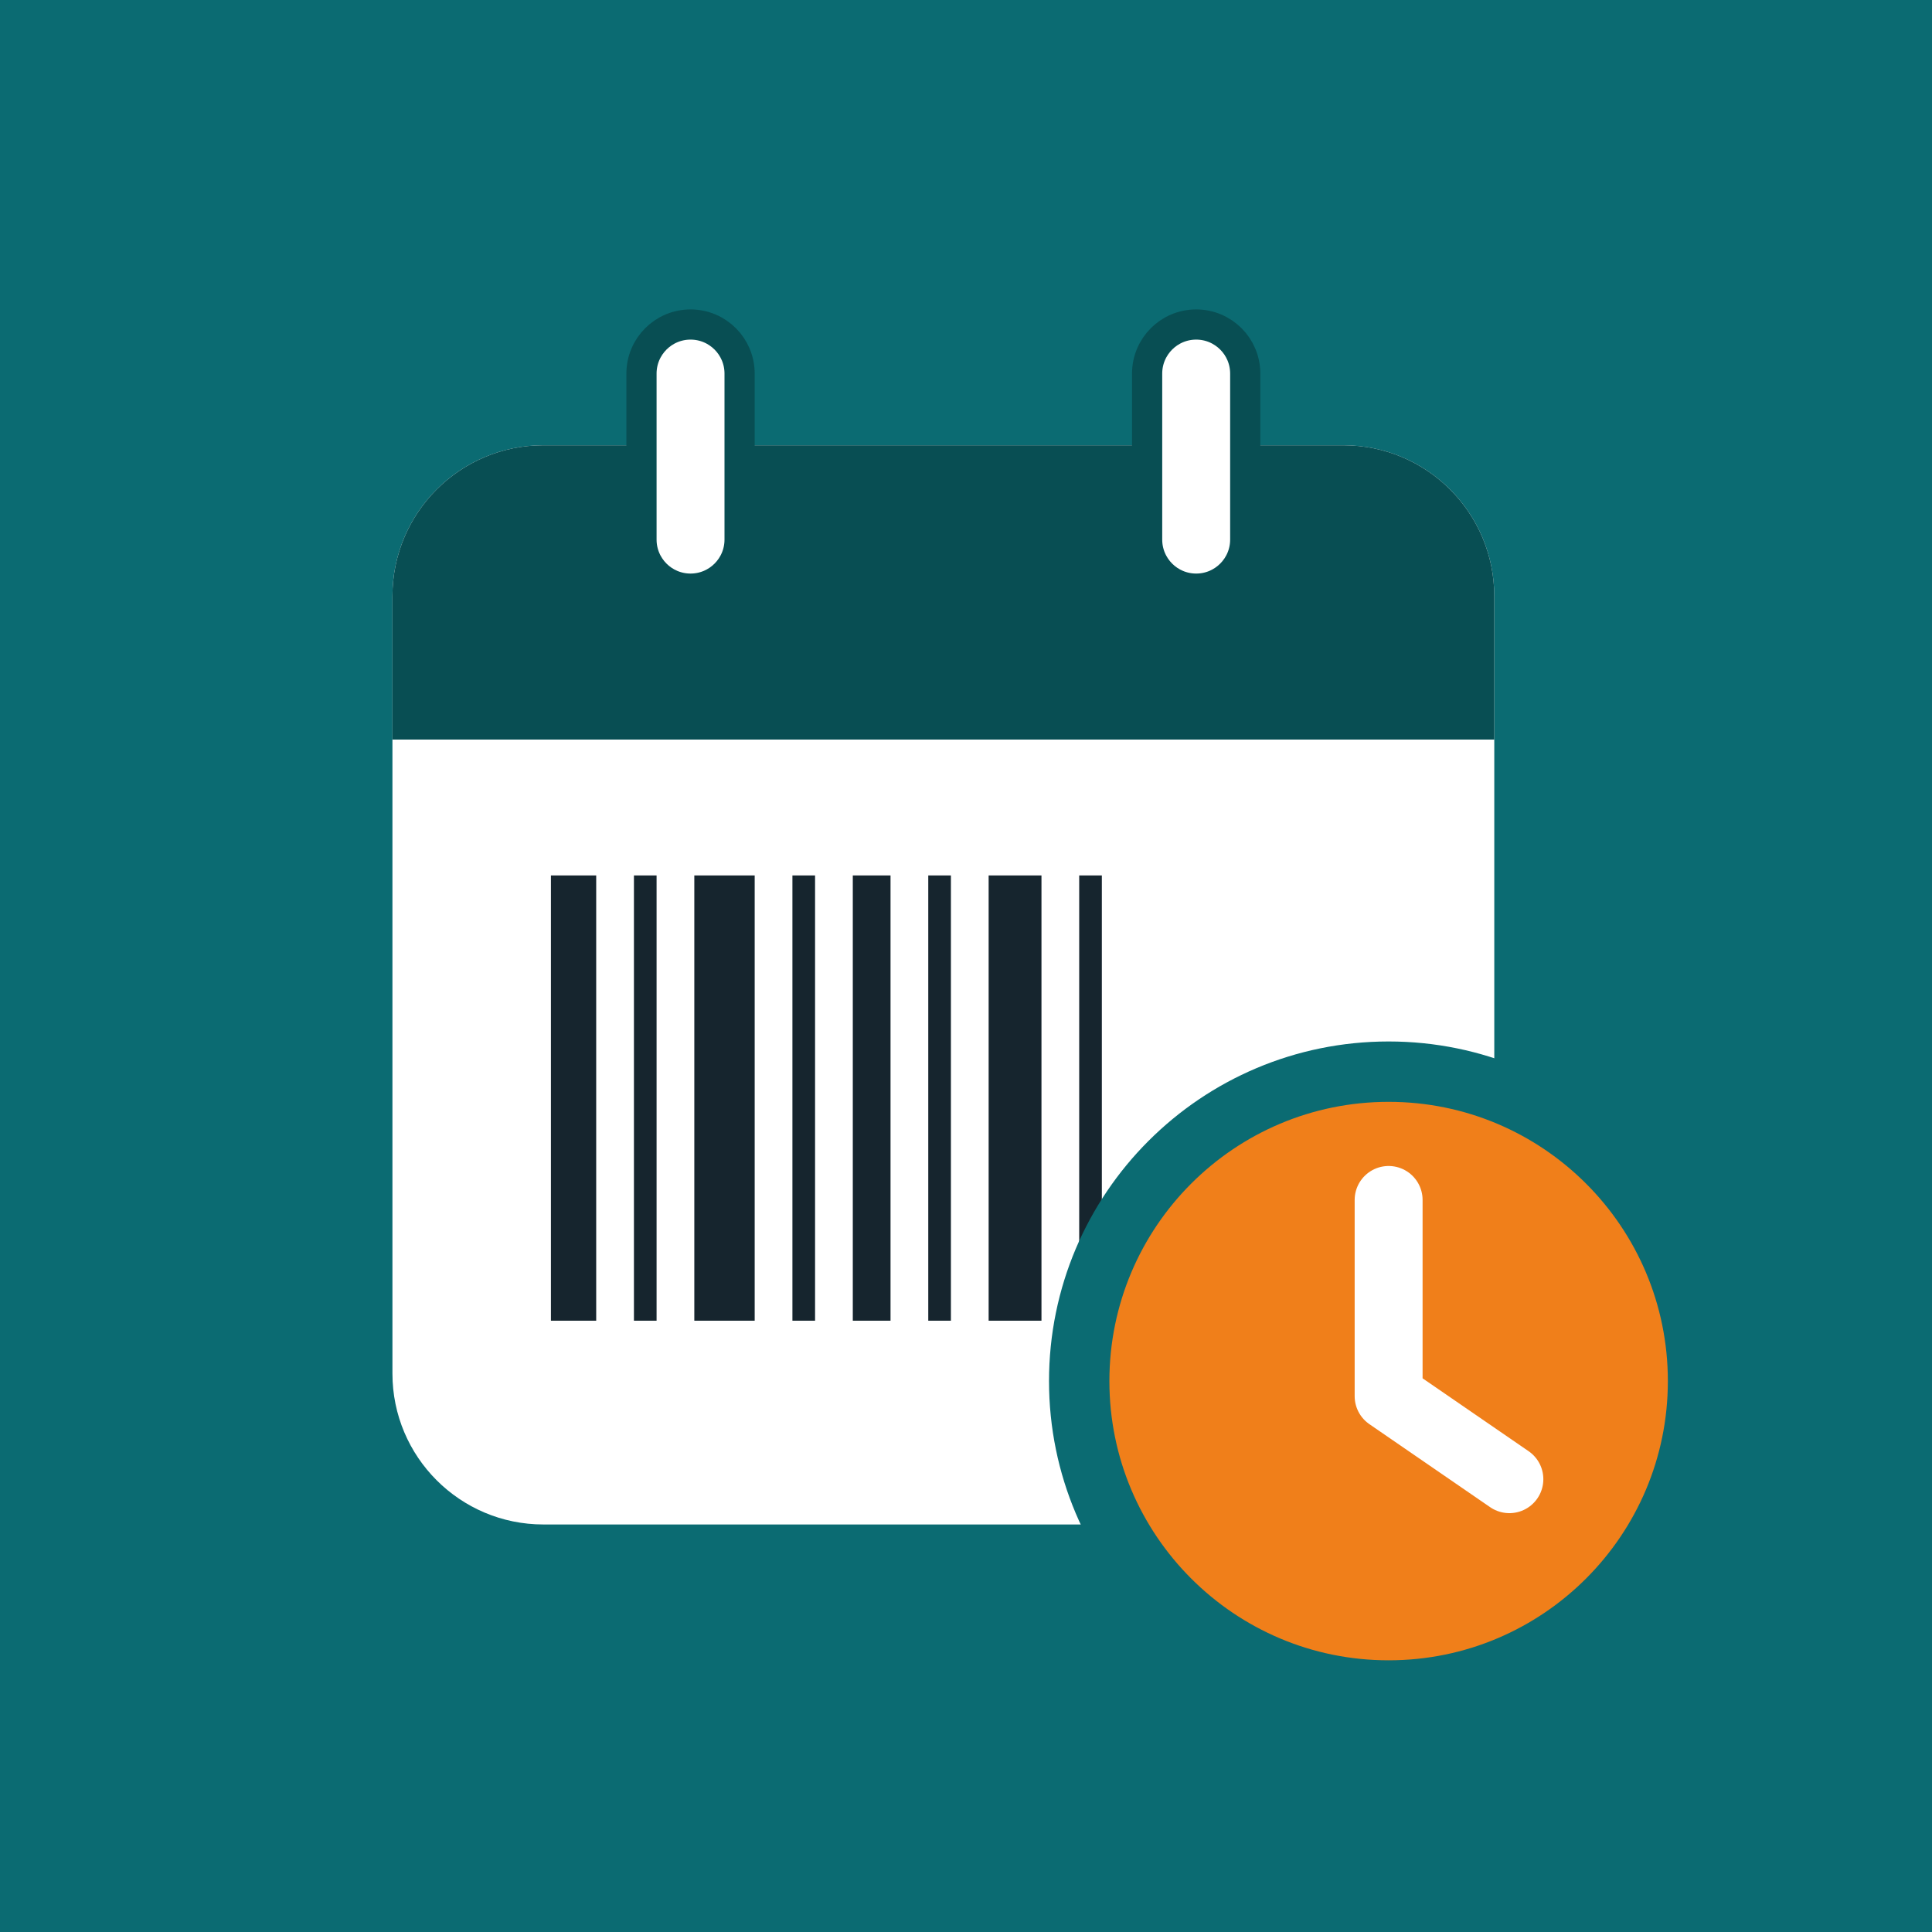
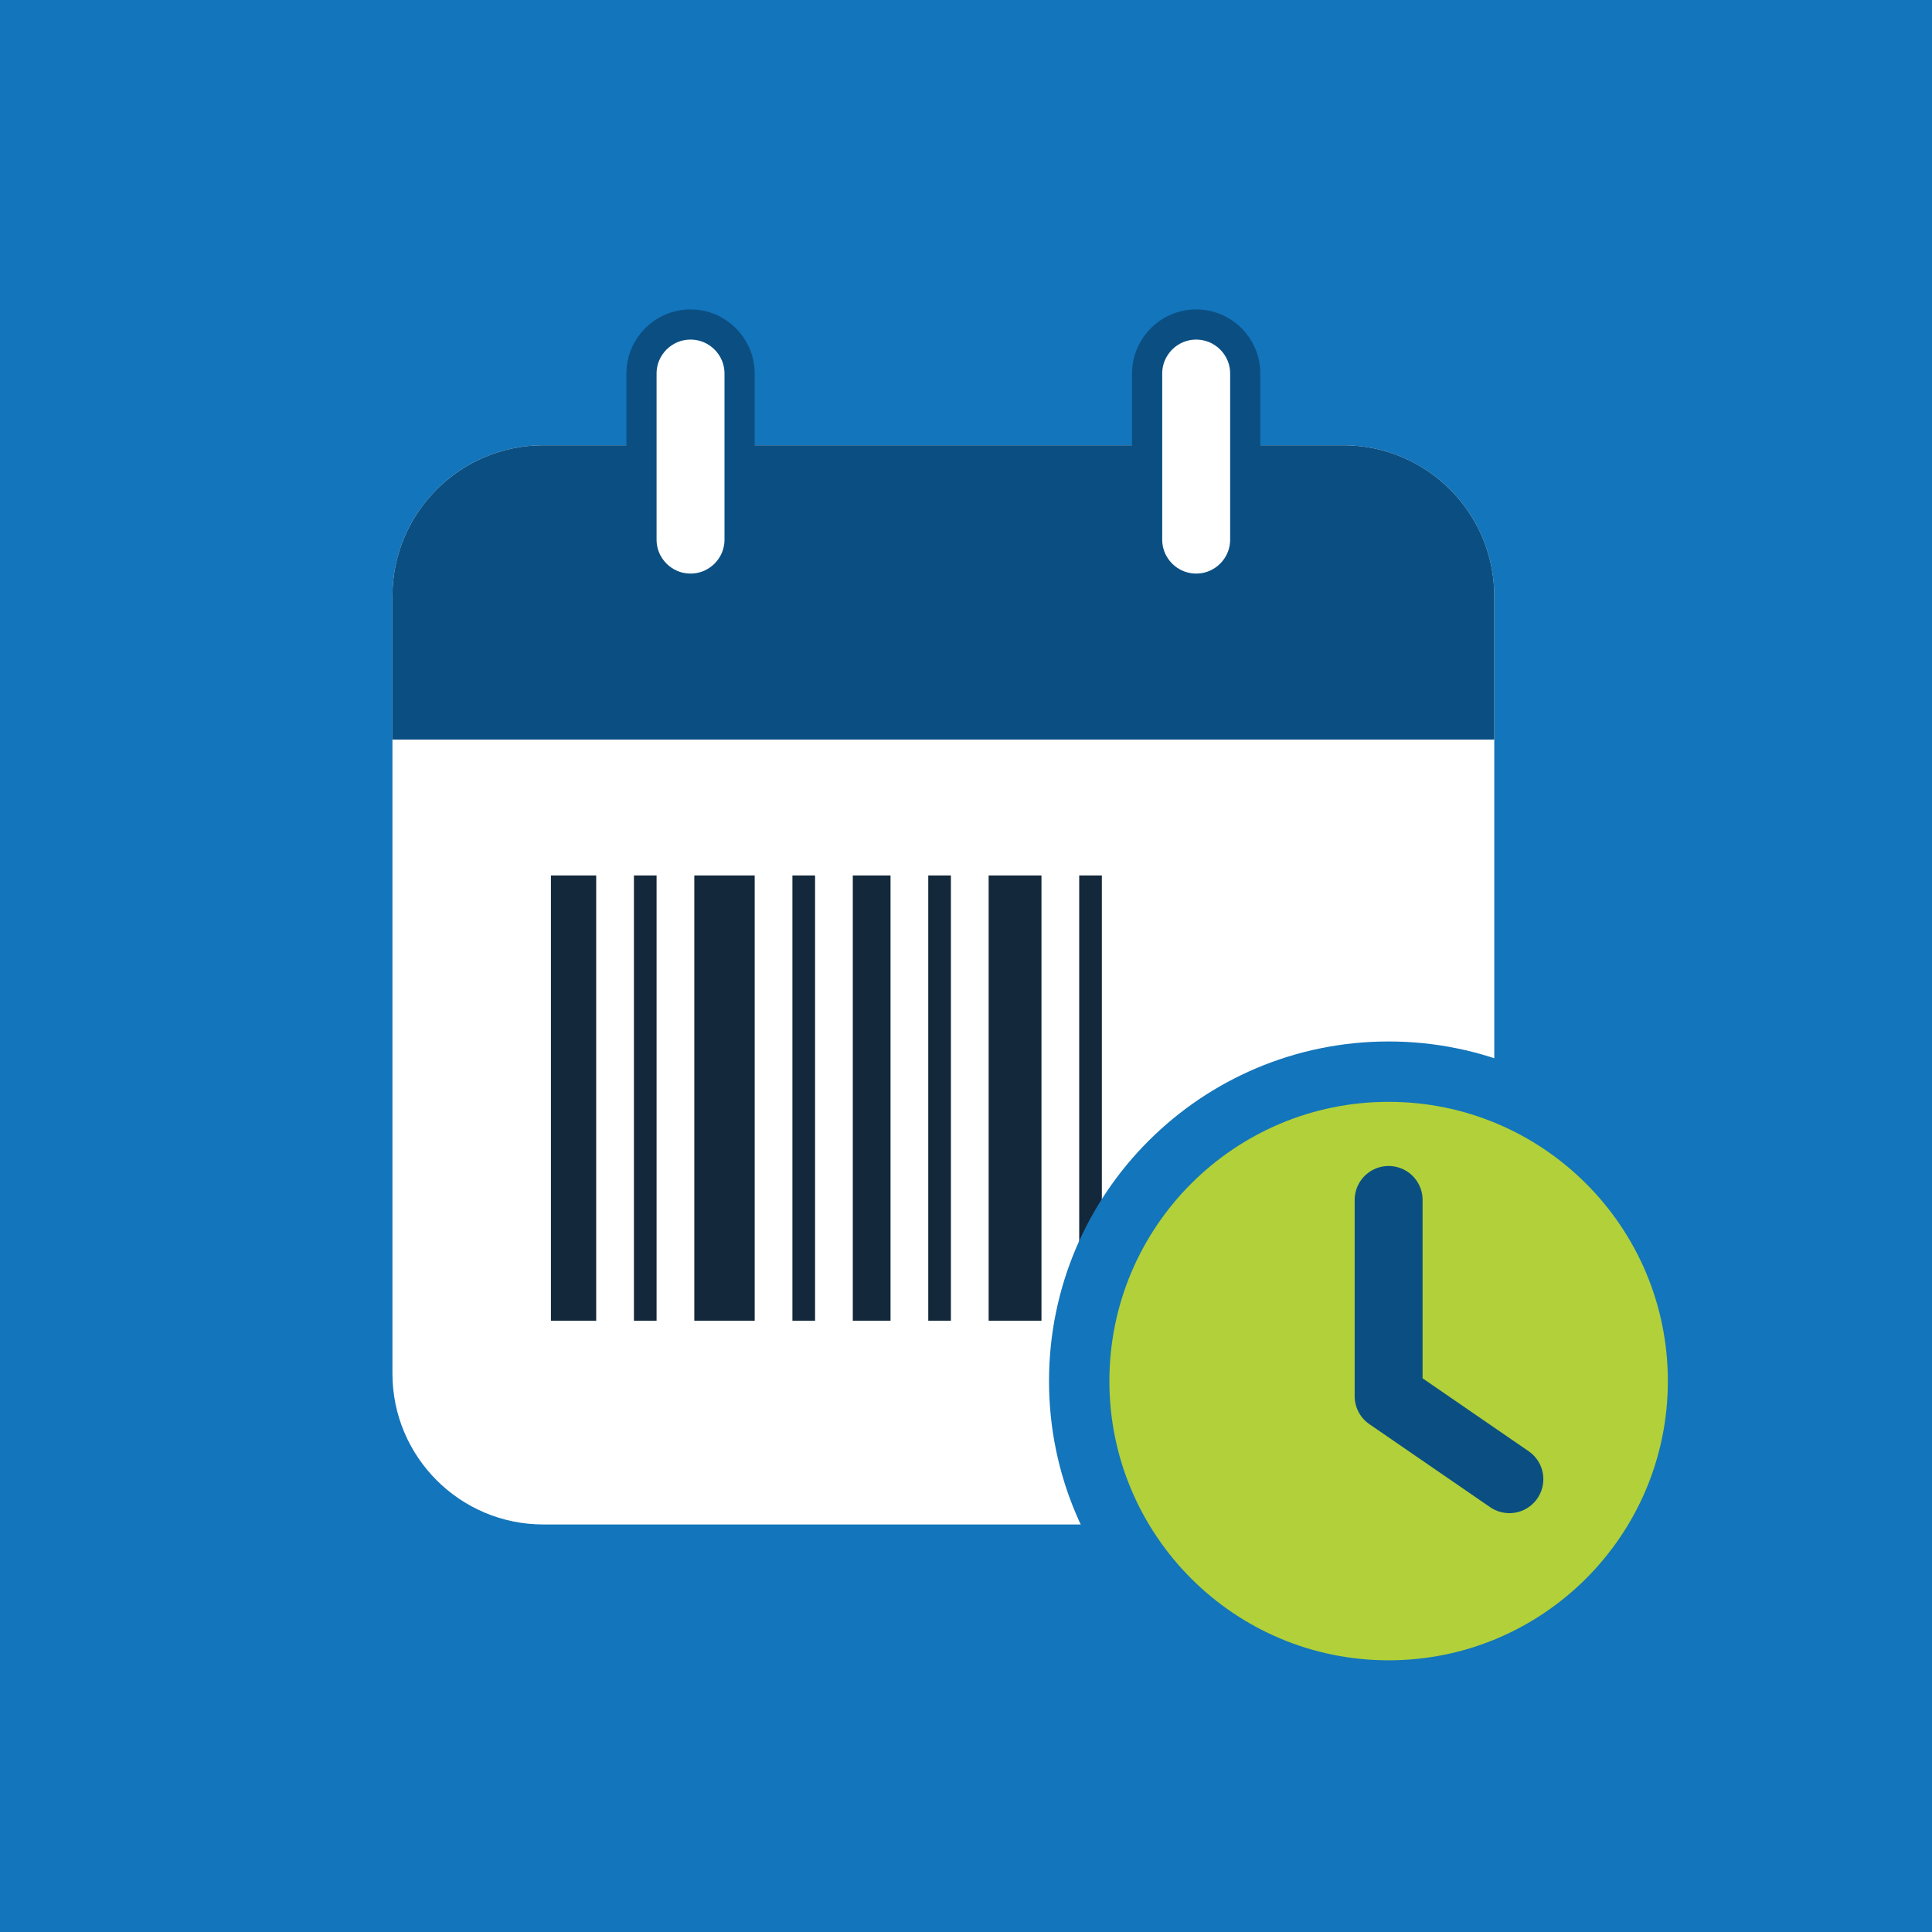
<svg xmlns="http://www.w3.org/2000/svg" viewBox="0 0 512 512">
-   <rect width="512" height="512" fill="#0B6B72" />
+   <rect width="512" height="512" fill="#1375BB" />
  <rect x="104" y="118" width="292" height="286" rx="40" fill="#FFFFFF" />
-   <path d="M104 158a40 40 0 0 1 40-40h212a40 40 0 0 1 40 40v38H104z" fill="#084E53" />
-   <rect x="170" y="86" width="26" height="70" rx="13" fill="#FFFFFF" stroke="#084E53" stroke-width="8" />
-   <rect x="304" y="86" width="26" height="70" rx="13" fill="#FFFFFF" stroke="#084E53" stroke-width="8" />
-   <g fill="#16252E">
+   <path d="M104 158a40 40 0 0 1 40-40h212a40 40 0 0 1 40 40v38H104z" fill="#0B4F82" />
+   <rect x="170" y="86" width="26" height="70" rx="13" fill="#FFFFFF" stroke="#0B4F82" stroke-width="8" />
+   <rect x="304" y="86" width="26" height="70" rx="13" fill="#FFFFFF" stroke="#0B4F82" stroke-width="8" />
+   <g fill="#13283A">
    <rect x="146" y="232" width="12" height="118" />
    <rect x="168" y="232" width="6" height="118" />
    <rect x="184" y="232" width="16" height="118" />
    <rect x="210" y="232" width="6" height="118" />
    <rect x="226" y="232" width="10" height="118" />
    <rect x="246" y="232" width="6" height="118" />
    <rect x="262" y="232" width="14" height="118" />
    <rect x="286" y="232" width="6" height="118" />
  </g>
-   <circle cx="368" cy="366" r="82" fill="#F07F1A" stroke="#0B6B72" stroke-width="16" />
-   <path d="M368 318v52l32 22" fill="none" stroke="#FFFFFF" stroke-width="18" stroke-linecap="round" stroke-linejoin="round" />
+   <circle cx="368" cy="366" r="82" fill="#B1D039" stroke="#1375BB" stroke-width="16" />
+   <path d="M368 318v52l32 22" fill="none" stroke="#0B4F82" stroke-width="18" stroke-linecap="round" stroke-linejoin="round" />
</svg>
